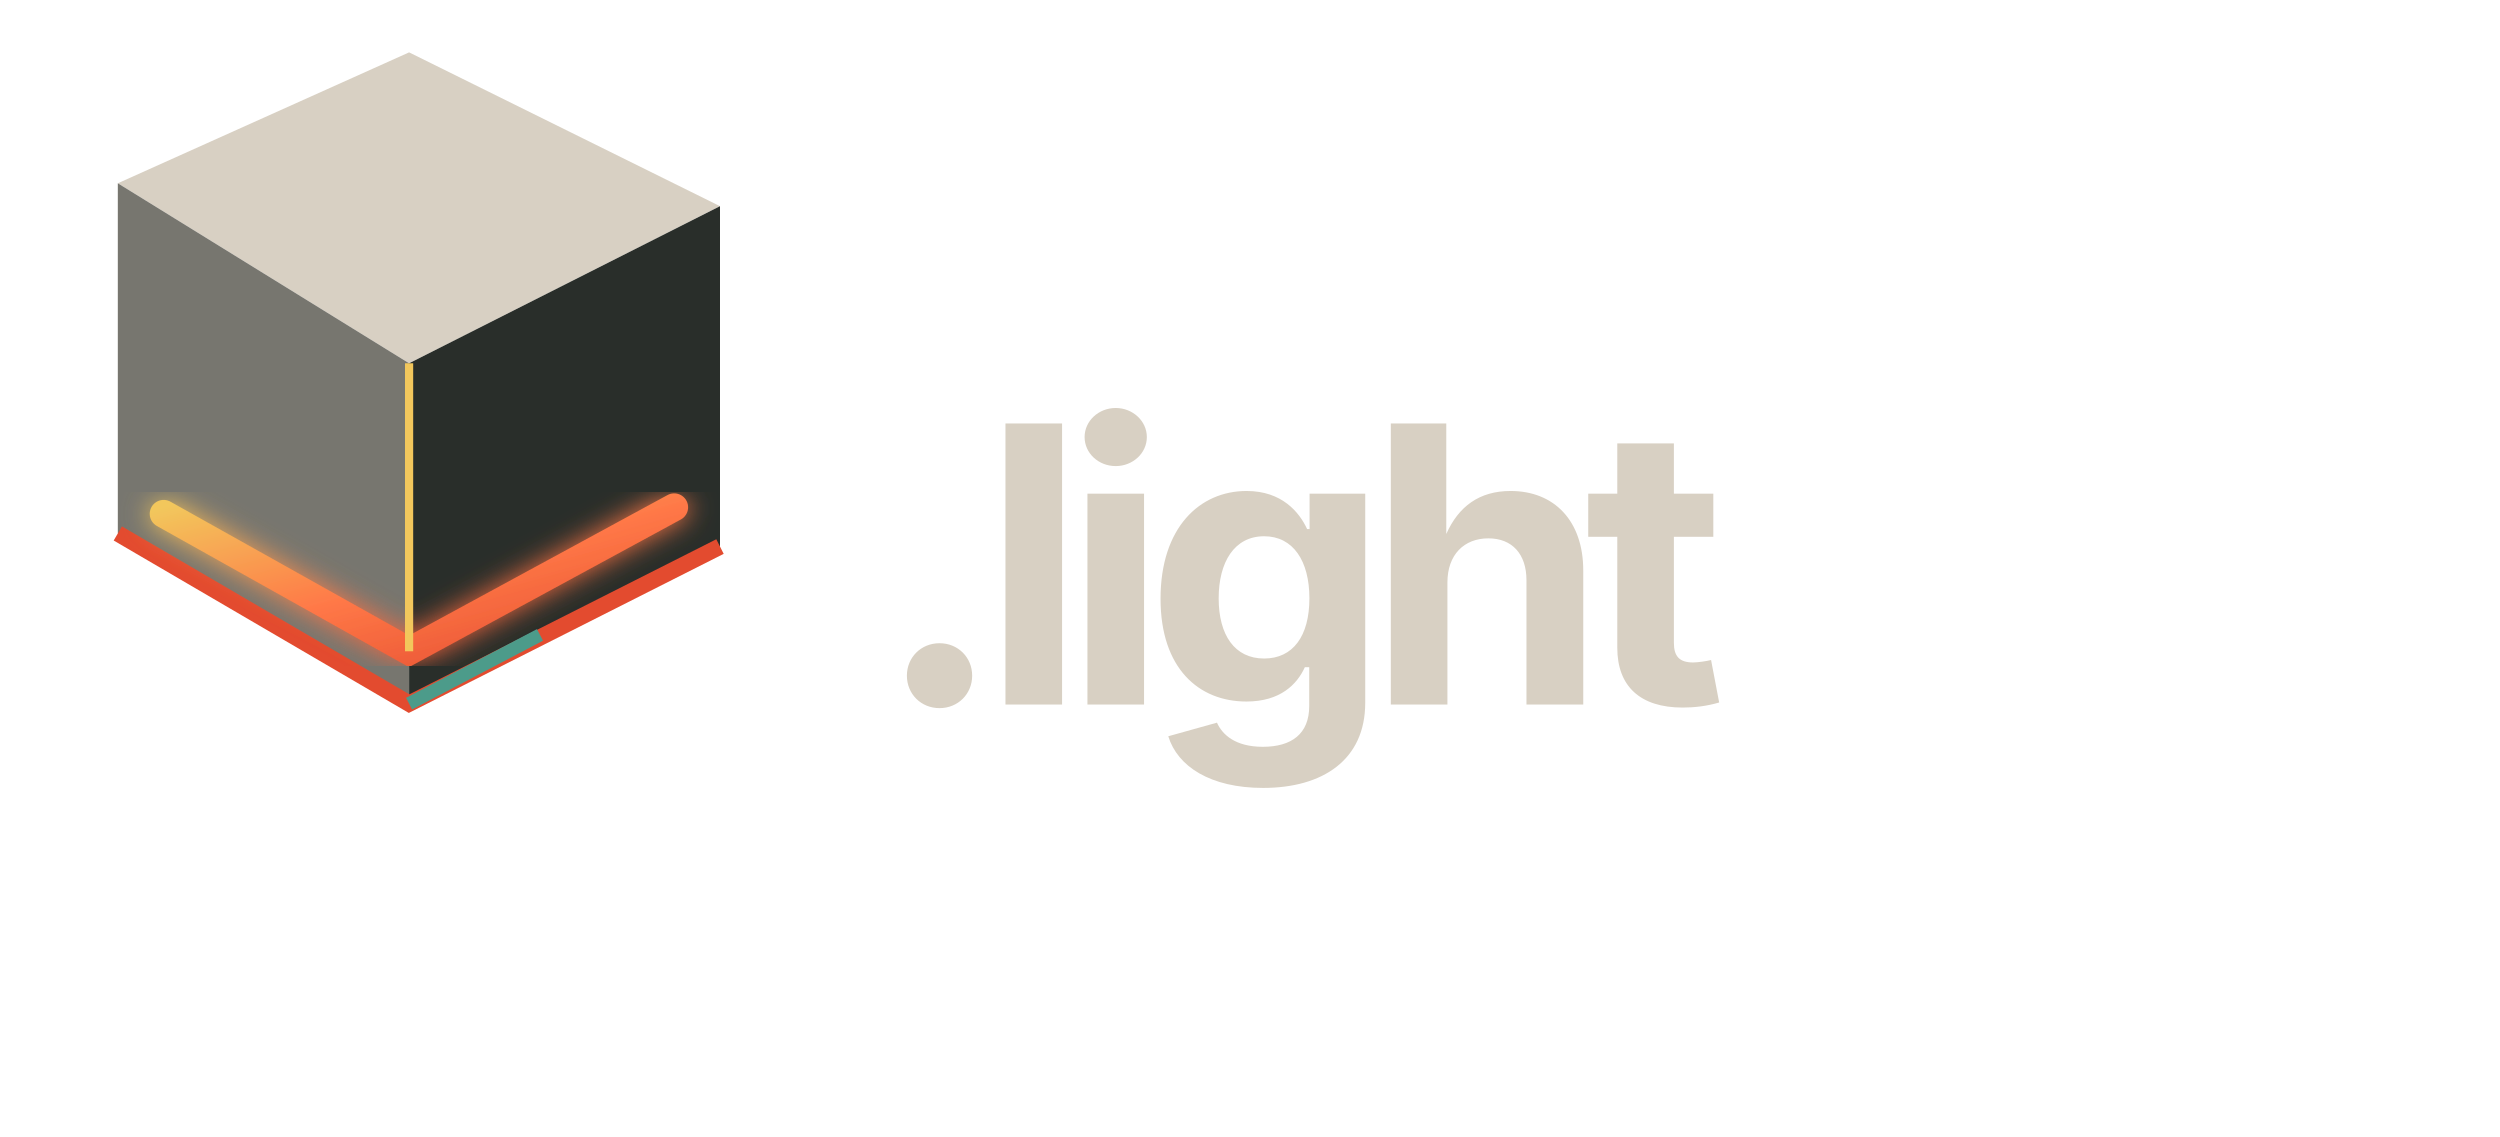
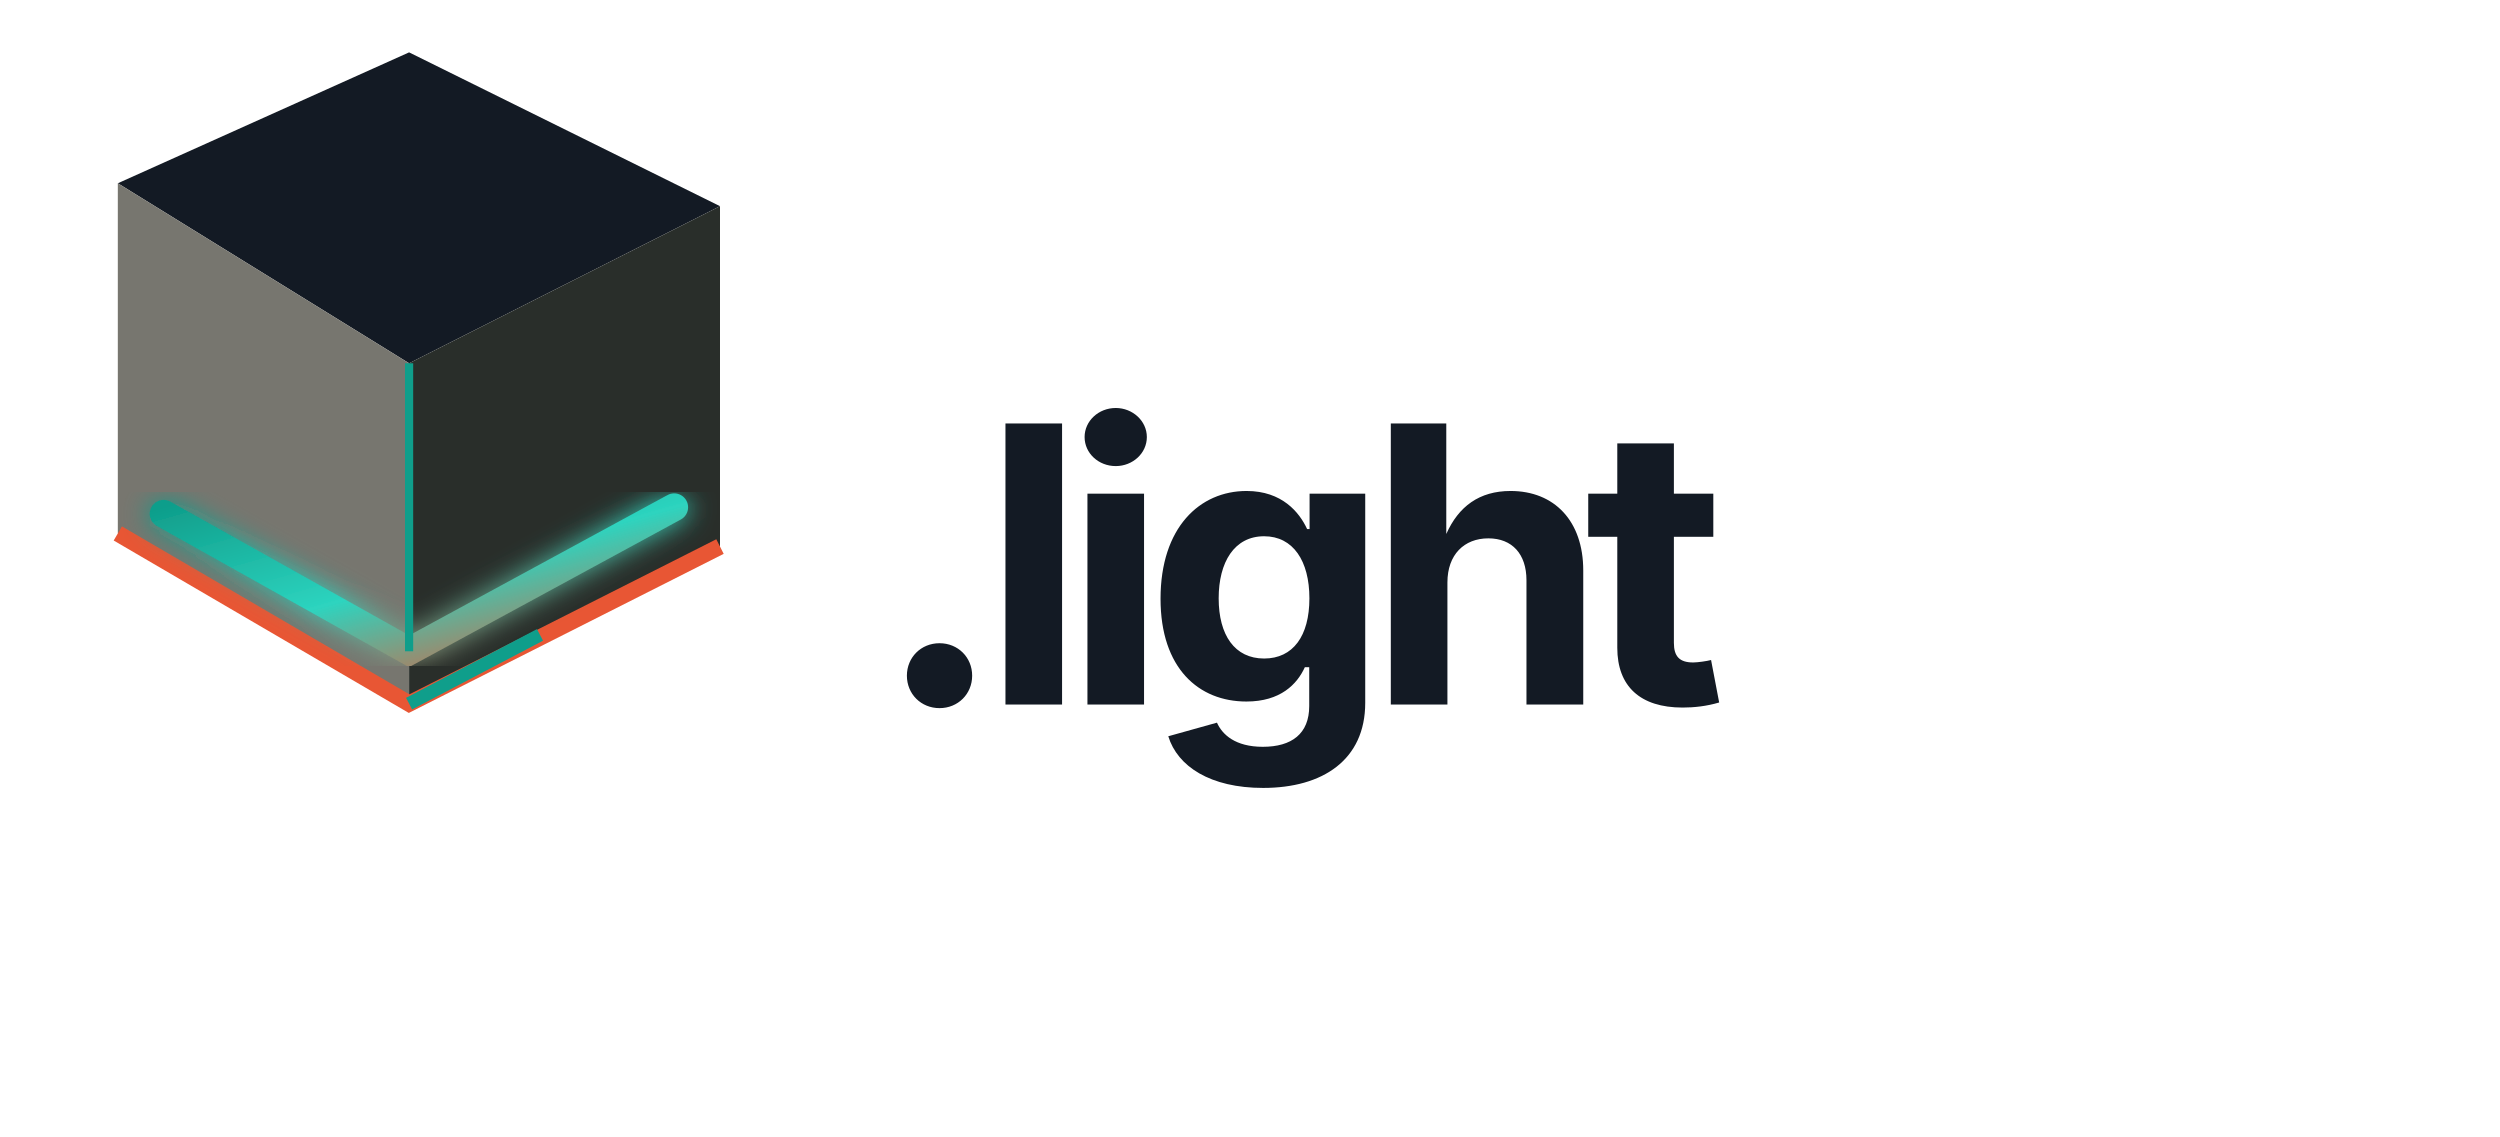
<svg xmlns="http://www.w3.org/2000/svg" width="1100" height="500" viewBox="0 0 1100 500">
  <defs>
    <linearGradient id="magma" x1="0" y1="0" x2="1" y2="1">
-       <stop stop-color="#F2C75C" />
-       <stop offset=".5" stop-color="#FF7847" />
-       <stop offset="1" stop-color="#E34B2F" />
+       <stop stop-color="#0F9E8B" />
+       <stop offset=".5" stop-color="#2DD4BF" />
+       <stop offset="1" stop-color="#E85634" />
    </linearGradient>
    <filter id="soft">
      <feGaussianBlur stdDeviation="8" result="b" />
      <feMerge>
        <feMergeNode in="b" />
        <feMergeNode in="SourceGraphic" />
      </feMerge>
    </filter>
  </defs>
  <g transform="translate(0,0) scale(.72)">
-     <path d="M72 112 250 32 440 126 250 222Z" fill="#D8D0C3" />
+     <path d="M72 112 250 32 440 126 250 222Z" fill="#131A24" />
    <path d="M72 112 250 222V430L72 326Z" fill="#77766F" />
    <path d="M250 222 440 126V334L250 430Z" fill="#292E2A" />
-     <path d="M72 326 250 430 440 334" fill="none" stroke="#E34B2F" stroke-width="10" />
+     <path d="M72 326 250 430 440 334" fill="none" stroke="#E85634" stroke-width="10" />
    <path d="M100 314 250 398 412 310" fill="none" stroke="url(#magma)" stroke-width="17" stroke-linecap="round" filter="url(#soft)" />
-     <path d="M250 222V398" stroke="#F2C75C" stroke-width="5" />
-     <path d="M250 430 330 388" stroke="#4C9B8A" stroke-width="8" />
+     <path d="M250 222V398" stroke="#0F9E8B" stroke-width="5" />
+     <path d="M250 430 330 388" stroke="#0F9E8B" stroke-width="8" />
  </g>
-   <text x="385" y="310" font-family="Manrope,Inter,Arial" font-size="170" font-weight="650" letter-spacing="-10" fill="#D8D0C3">.light</text>
+   <text x="385" y="310" font-family="Manrope,Inter,Arial" font-size="170" font-weight="650" letter-spacing="-10" fill="#131A24">.light</text>
</svg>
